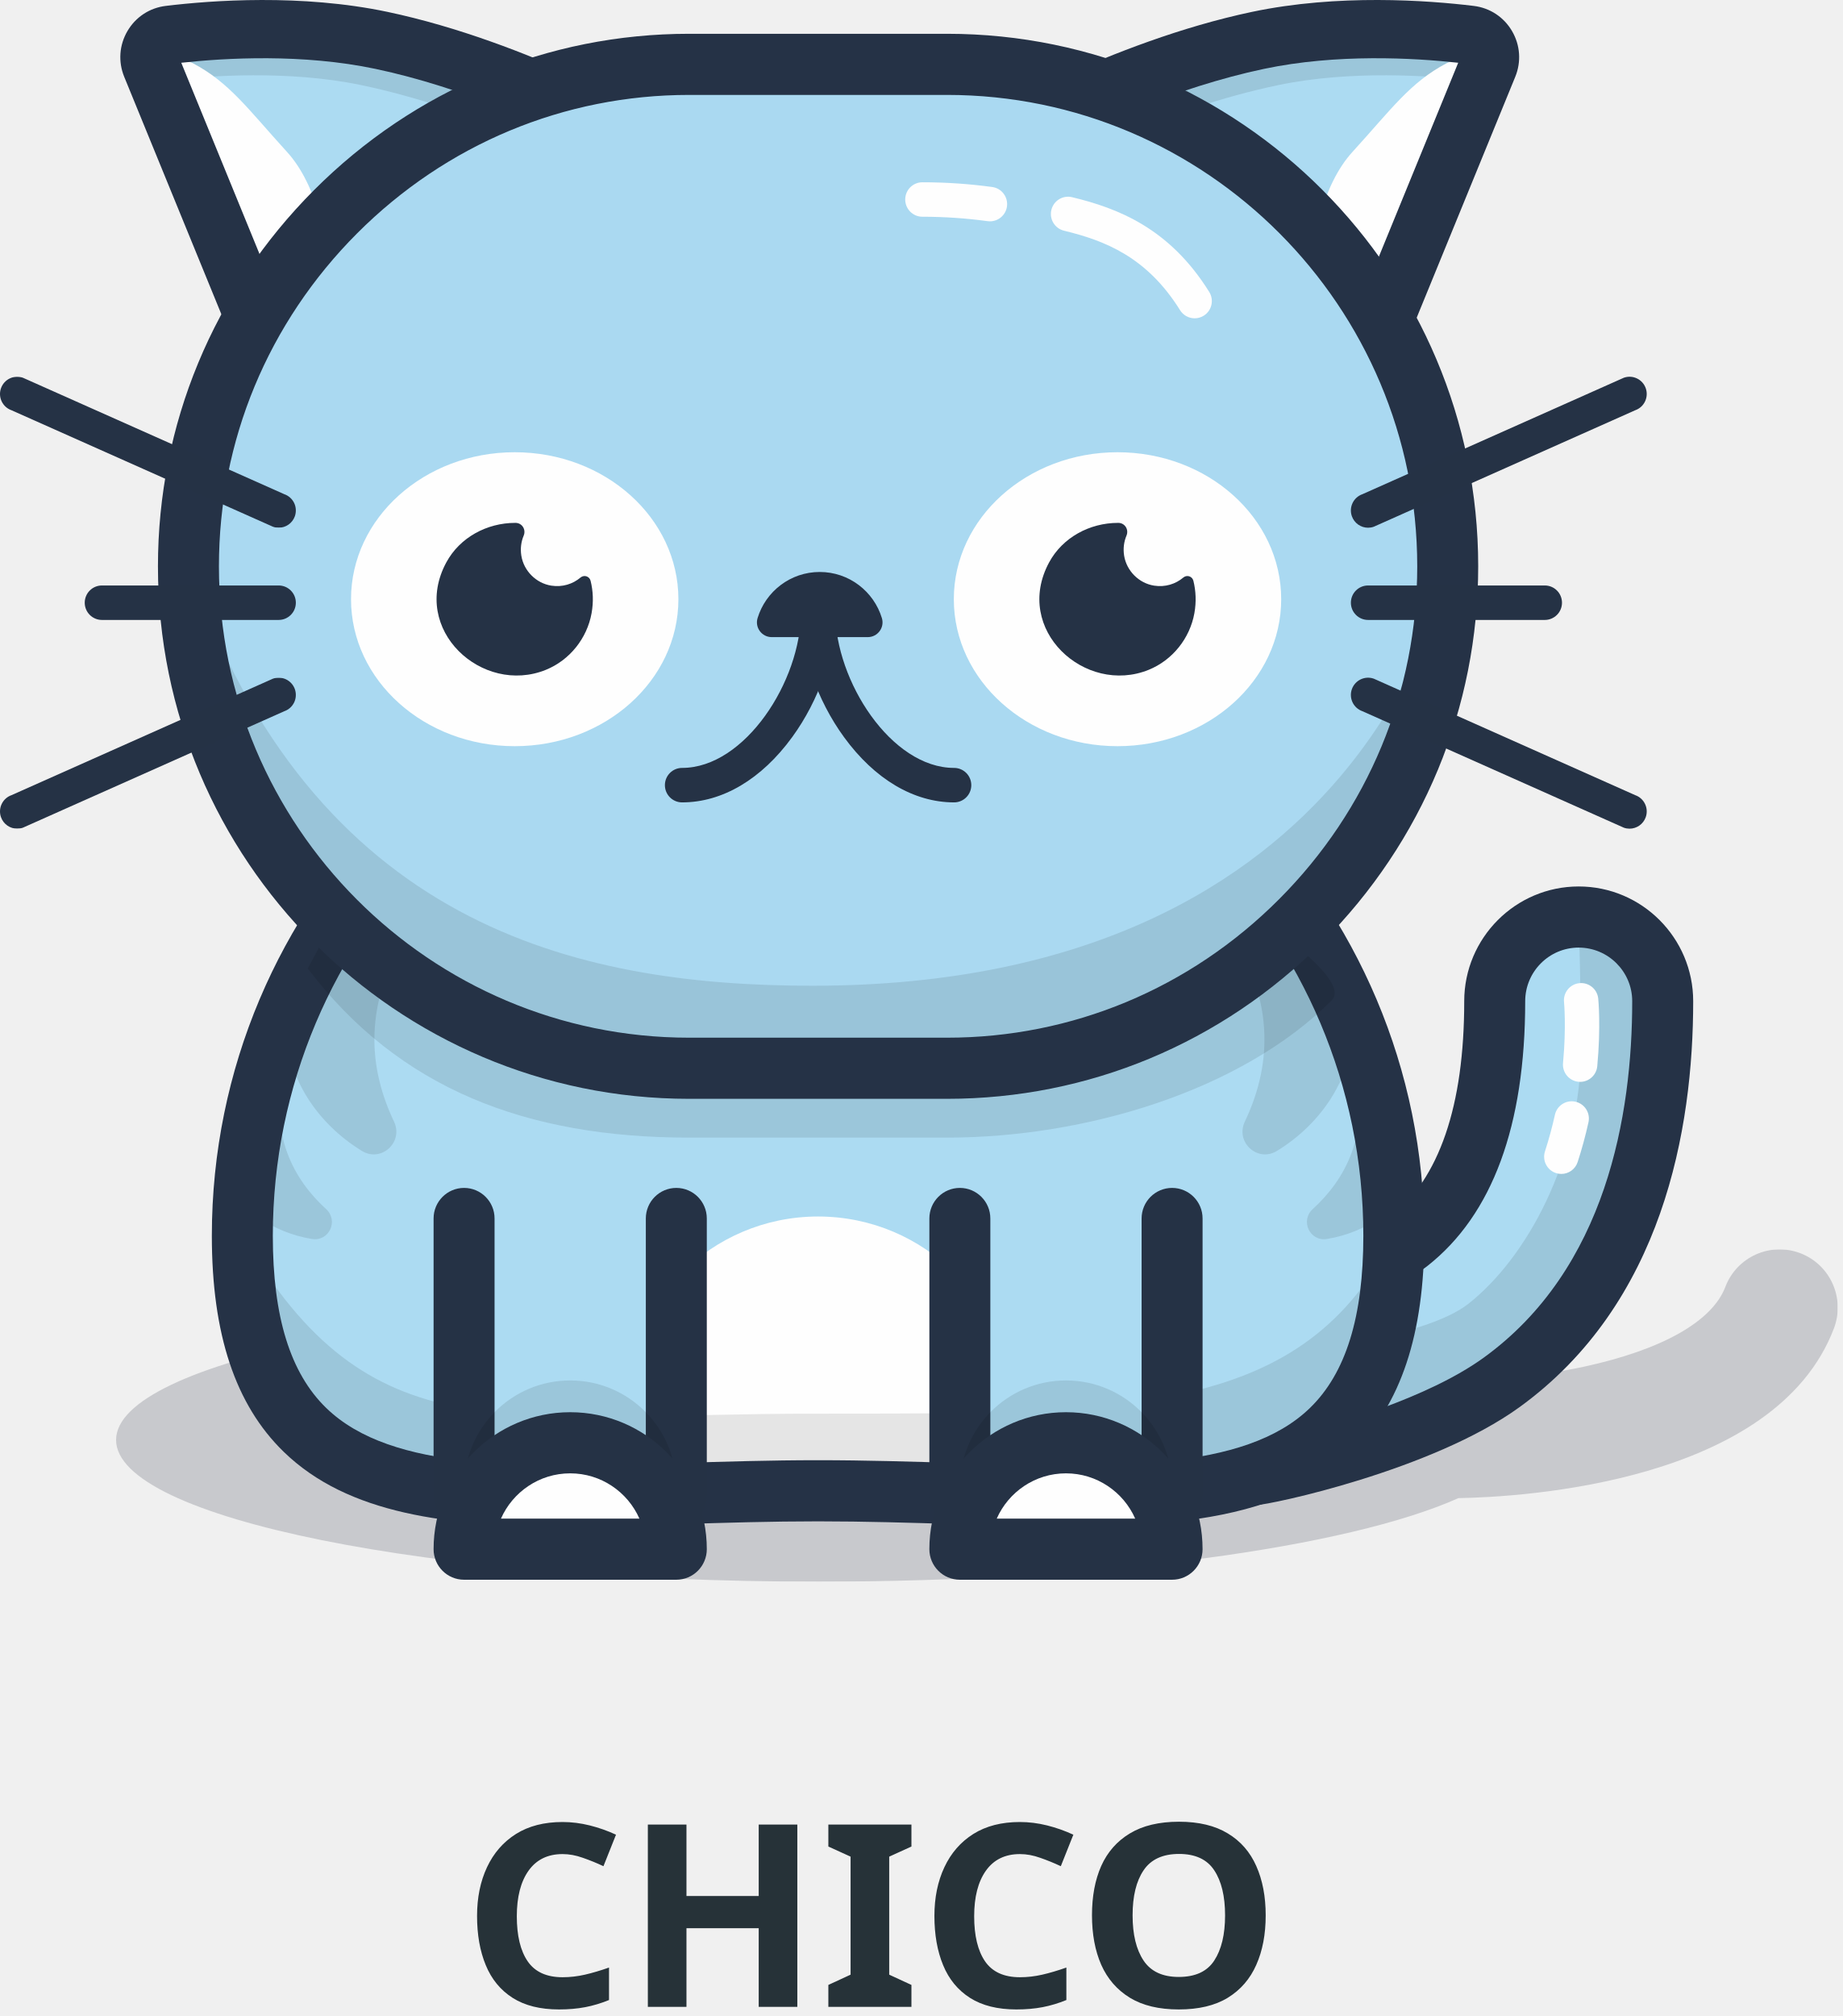
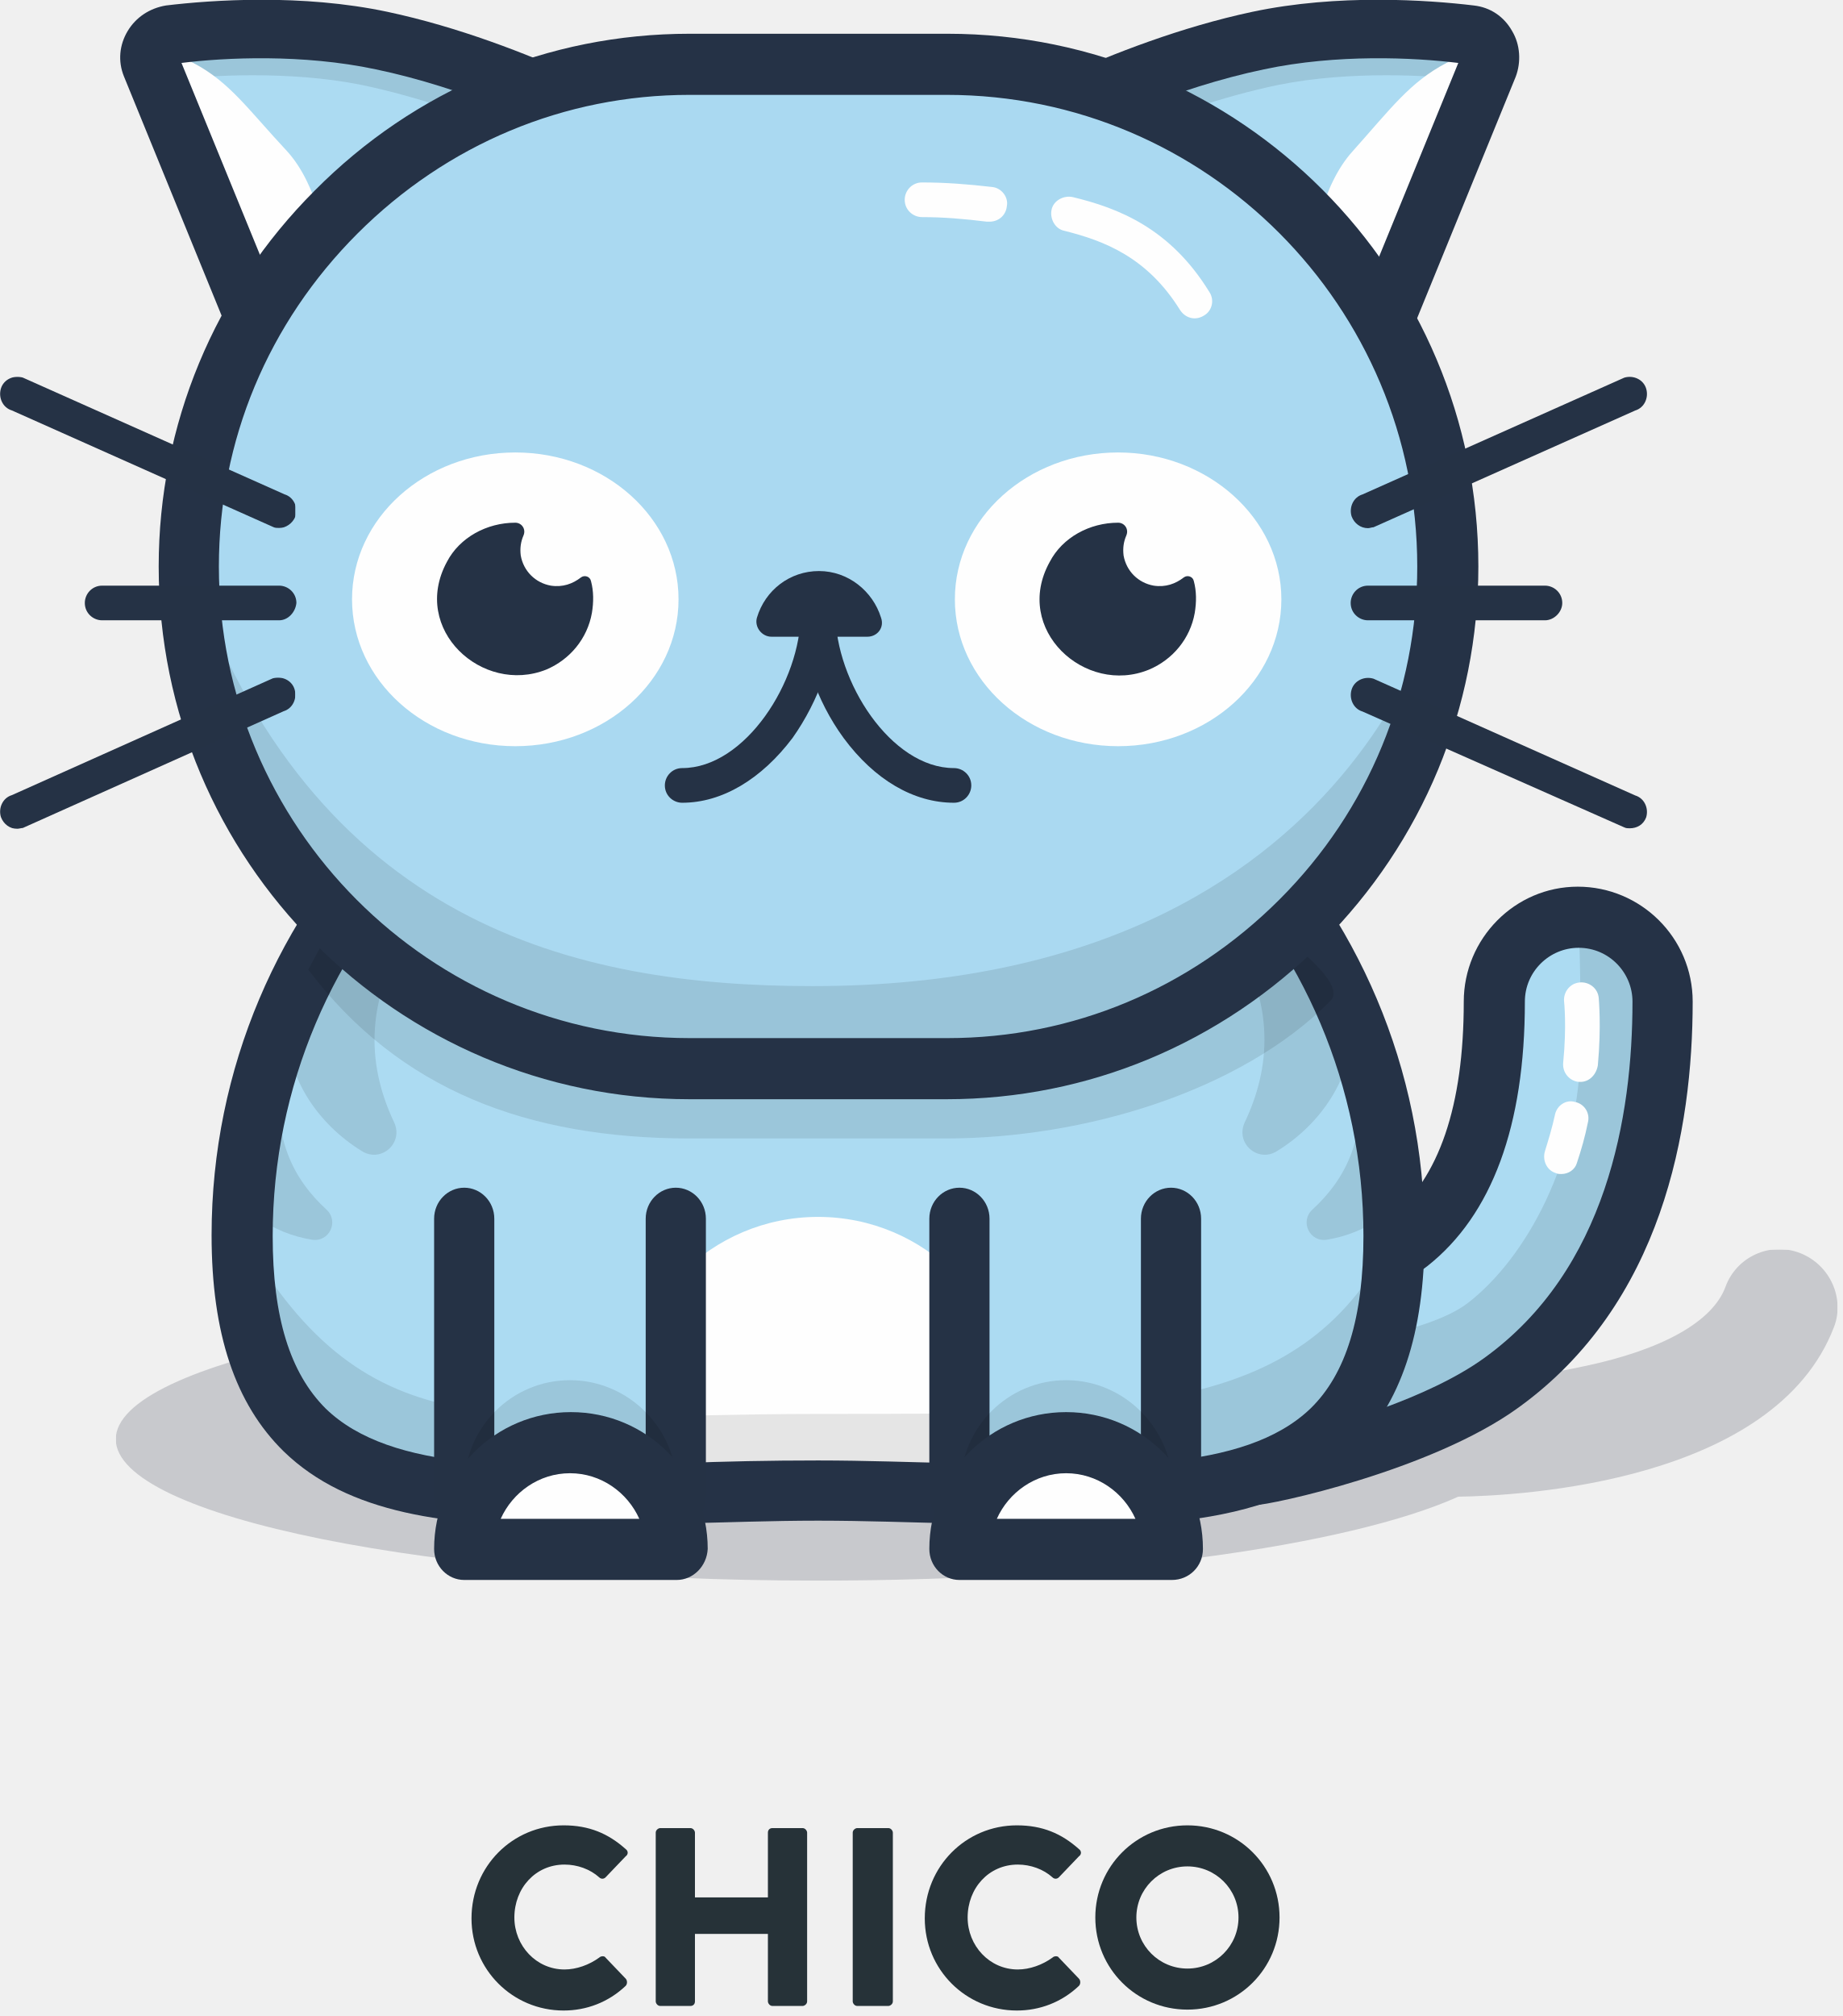
- <svg xmlns="http://www.w3.org/2000/svg" xmlns:xlink="http://www.w3.org/1999/xlink" width="202px" height="221px" viewBox="0 0 202 221" version="1.1">
-   <defs>
-     <polygon id="path-1" points="188.911 36.715 188.911 0.289 0.133 0.289 0.133 36.715 188.911 36.715" />
-     <polygon id="path-3" points="0 0.408 0 16.959 32.44 16.959 32.44 0.408 0 0.408" />
-     <polygon id="path-5" points="0 0.024 0 16.576 32.44 16.576 32.44 0.024 1.61888479e-20 0.024" />
-   </defs>
-   <g id="Page-1" stroke="none" stroke-width="1" fill="none" fill-rule="evenodd">
-     <g id="Desktop-HD" transform="translate(-620, -182)">
-       <g id="Chico" transform="translate(620, 182)">
-         <text id="CHICO" font-family="BrandonGrotesque-Black, Brandon Grotesque" font-size="28" font-weight="700" fill="#263238">
-           <tspan x="50.682" y="220">CHICO</tspan>
-         </text>
-         <g id="Page-1">
-           <g id="Group-3" transform="translate(12.59478, 136.6714)">
-             <mask id="mask-2" fill="white">
-               <use xlink:href="#path-1" />
-             </mask>
-             <g id="Clip-2" />
-             <path d="M184.807,0.709 C181.517,-0.547 177.838,1.108 176.586,4.403 C175.147,8.188 169.654,11.292 161.117,13.142 C155.197,14.426 149.546,14.711 147.255,14.775 C135.167,9.391 108.304,5.645 77.106,5.645 C34.595,5.645 0.133,12.599 0.133,21.18 C0.133,29.76 34.595,36.715 77.106,36.715 C108.358,36.715 135.259,32.957 147.317,27.557 C154.169,27.441 182.045,25.914 188.493,8.949 C189.745,5.653 188.095,1.964 184.807,0.709" id="Fill-1" fill="#292E41" opacity="0.2" mask="url(#mask-2)" />
-           </g>
-           <path d="M173.099,100.528 C178.188,100.528 182.313,104.654 182.313,109.755 C182.313,122.988 179.247,140.986 164.634,151.555 C155.643,158.06 138.625,161.627 137.622,161.651 L137.224,143.198 L137.08,143.206 C137.128,143.206 149.925,139.71 154.473,136.126 C160.724,131.193 163.893,122.326 163.893,109.755 C163.893,104.654 168.019,100.528 173.099,100.528" id="Fill-4" fill="#ACDBF2" />
-           <path d="M173.099,100.528 C178.188,100.528 182.313,104.654 182.313,109.755 C182.313,122.988 179.247,140.986 164.634,151.555 C155.643,158.06 138.625,161.627 137.622,161.651 L137.224,143.198 L144.032,147.815 C144.08,147.815 156.476,146.497 161.023,142.913 C167.276,137.98 173.367,127.282 173.367,114.711 C173.367,109.611 173.099,100.528 173.099,100.528" id="Fill-6" fill="#010201" opacity="0.1" />
-           <path d="M140.621,145.69 L140.877,157.566 C146.311,156.253 156.572,153.255 162.677,148.838 C176.144,139.099 178.97,122.209 178.97,109.755 C178.97,106.514 176.336,103.878 173.099,103.878 C169.867,103.878 167.236,106.514 167.236,109.755 C167.236,123.4 163.638,133.158 156.54,138.758 C153.047,141.512 145.247,144.318 140.621,145.69 M137.622,165.001 C136.762,165.001 135.935,164.67 135.312,164.074 C134.67,163.459 134.299,162.613 134.279,161.724 L133.903,144.247 C133.805,143.946 133.748,143.628 133.739,143.296 C133.695,141.68 134.803,140.293 136.324,139.941 C139.402,139.141 149.158,136.052 152.406,133.492 C157.81,129.228 160.55,121.241 160.55,109.755 C160.55,102.819 166.18,97.177 173.099,97.177 C180.023,97.177 185.656,102.819 185.656,109.755 C185.656,123.773 182.348,142.876 166.59,154.271 C157.034,161.186 139.321,164.962 137.701,165 C137.675,165.001 137.648,165.001 137.622,165.001" id="Fill-8" fill="#253246" />
-           <path d="M89.697,72.193 C124.569,72.193 152.832,100.519 152.832,135.471 C152.832,170.415 124.569,163.423 89.697,163.423 C54.833,163.423 26.57,170.415 26.57,135.471 C26.57,100.519 54.833,72.193 89.697,72.193" id="Fill-10" fill="#ACDBF2" />
-           <path d="M91.485,72.877 C140.737,93.527 141.821,111.756 136.495,122.953 C135.425,125.203 137.89,127.468 140.013,126.168 C144.954,123.146 148.229,118.073 148.225,112.99 C148.215,97.676 137.003,85.108 112.44,76.447 C105.883,74.134 98.83,72.877 91.485,72.877" id="Fill-12" fill="#010201" opacity="0.1" />
-           <path d="M126.598,84.395 C155.334,113.069 150.884,126.202 143.936,132.547 C142.539,133.823 143.626,136.123 145.491,135.82 C149.829,135.113 153.584,132.486 155.035,128.909 C150.384,116.707 152.023,109.219 137.223,96.07 C133.272,92.56 131.765,86.506 126.598,84.395" id="Fill-14" fill="#010201" opacity="0.1" />
-           <path d="M88.212,72.877 C38.96,93.527 37.876,111.756 43.202,122.953 C44.272,125.203 41.806,127.468 39.683,126.168 C34.743,123.146 31.467,118.073 31.471,112.99 C31.482,97.676 42.693,85.108 67.257,76.447 C73.814,74.134 80.867,72.877 88.212,72.877" id="Fill-16" fill="#010201" opacity="0.1" />
-           <path d="M53.098,84.395 C24.363,113.069 28.813,126.202 35.761,132.547 C37.157,133.823 36.071,136.123 34.206,135.82 C29.867,135.113 26.112,132.486 24.661,128.909 C29.313,116.707 27.673,109.219 42.473,96.07 C46.424,92.56 47.932,86.506 53.098,84.395" id="Fill-18" fill="#010201" opacity="0.1" />
-           <path d="M89.7,133.357 C101.42,133.357 110.918,142.878 110.918,154.624 C110.918,166.367 101.42,164.017 89.7,164.017 C77.983,164.017 68.485,166.367 68.485,154.624 C68.485,142.878 77.983,133.357 89.7,133.357" id="Fill-20" fill="#FEFEFE" />
-           <path d="M89.697,154.969 C124.569,154.969 142.973,155.019 152.832,135.471 C152.832,170.415 124.569,163.423 89.697,163.423 C54.833,163.423 26.57,170.415 26.57,135.471 C40.642,159.608 54.833,154.969 89.697,154.969" id="Fill-22" fill="#010201" opacity="0.1" />
-           <path d="M89.697,160.072 C94.948,160.072 100,160.228 104.885,160.379 C121.811,160.9 136.43,161.349 143.644,154.336 C147.577,150.513 149.489,144.342 149.489,135.471 C149.489,102.426 122.666,75.543 89.697,75.543 C56.733,75.543 29.914,102.426 29.914,135.471 C29.914,144.343 31.826,150.513 35.759,154.336 C42.973,161.349 57.589,160.899 74.513,160.379 C79.397,160.228 84.448,160.072 89.697,160.072 M62.055,167.34 C49.084,167.341 38.154,165.999 31.104,159.147 C25.805,153.995 23.228,146.251 23.228,135.471 C23.228,98.732 53.046,68.842 89.697,68.842 C126.353,68.842 156.175,98.732 156.175,135.471 C156.175,146.251 153.598,153.995 148.299,159.146 C139.053,168.133 123.123,167.642 104.68,167.075 C99.845,166.927 94.845,166.774 89.697,166.774 C84.551,166.774 79.552,166.927 74.718,167.075 C70.337,167.21 66.096,167.34 62.055,167.34" id="Fill-24" fill="#253246" />
-           <path d="M103.84,117.105 C118.939,117.105 133.218,109.656 140.79,102.69 C140.79,102.69 147.923,107.754 146.026,109.656 C136.079,119.625 118.939,124.708 103.84,124.708 L75.562,124.708 C57.783,124.708 43.79,119.405 33.739,106.162 L36.788,100.527 C45.619,109.656 60.471,117.105 75.562,117.105 L103.84,117.105 Z" id="Fill-26" fill="#010201" opacity="0.1" />
-           <path d="M32.185,45.368 L71.556,16.148 C71.556,16.148 57.064,7.666 41.962,4.476 C32.919,2.566 23.383,3.257 18.562,3.827 C16.939,4.019 15.953,5.707 16.572,7.222 L32.185,45.368 Z" id="Fill-28" fill="#ACDBF2" />
-           <path d="M39.563,9.32 C52.074,11.918 64.188,18.13 64.188,18.13 L71.556,16.148 C71.556,16.148 57.064,7.666 41.962,4.476 C32.919,2.566 23.383,3.257 18.562,3.827 C16.94,4.019 15.953,5.707 16.573,7.222 C16.991,8.244 18.028,8.863 19.123,8.742 C22.837,8.328 31.575,7.66 39.563,9.32" id="Fill-30" fill="#010201" opacity="0.1" />
-           <path d="M32.185,45.368 L36.576,42.11 C36.576,42.11 38.096,23.918 31.471,16.655 C27.221,11.996 25.156,9.043 21.163,6.939 C19.125,5.864 16.865,7.936 17.738,10.071 L32.185,45.368 Z" id="Fill-32" fill="#FEFEFE" />
-           <path d="M19.876,6.88 L33.578,40.36 L65.609,16.59 C60.287,13.901 50.789,9.582 41.186,7.554 C33.193,5.865 24.735,6.349 19.876,6.88 M32.185,48.561 C31.898,48.561 31.611,48.523 31.329,48.444 C30.382,48.179 29.611,47.491 29.238,46.58 L13.622,8.424 C12.946,6.772 13.074,4.943 13.975,3.404 C14.875,1.867 16.403,0.863 18.168,0.649 C23.204,0.038 33.062,-0.688 42.5,1.305 C57.961,4.571 72.548,13.032 73.161,13.39 C74.086,13.932 74.678,14.902 74.737,15.974 C74.795,17.046 74.313,18.075 73.452,18.714 L34.08,47.934 C33.526,48.345 32.86,48.561 32.185,48.561" id="Fill-34" fill="#253246" />
-           <path d="M147.581,45.368 L108.21,16.148 C108.21,16.148 122.702,7.666 137.804,4.476 C146.846,2.566 156.383,3.257 161.204,3.827 C162.826,4.019 163.813,5.707 163.193,7.222 L147.581,45.368 Z" id="Fill-36" fill="#ACDBF2" />
-           <path d="M140.202,9.32 C127.692,11.918 115.578,18.13 115.578,18.13 L108.21,16.148 C108.21,16.148 122.702,7.666 137.804,4.476 C146.846,2.566 156.383,3.257 161.204,3.827 C162.826,4.019 163.813,5.707 163.193,7.222 C162.775,8.244 161.737,8.863 160.642,8.742 C156.928,8.328 148.191,7.66 140.202,9.32" id="Fill-38" fill="#010201" opacity="0.1" />
-           <path d="M147.581,45.368 L143.19,42.11 C143.19,42.11 141.669,23.918 148.295,16.655 C152.544,11.996 154.609,9.043 158.603,6.939 C160.641,5.864 162.901,7.936 162.027,10.071 L147.581,45.368 Z" id="Fill-40" fill="#FEFEFE" />
-           <path d="M138.58,7.553 C128.976,9.582 119.478,13.902 114.156,16.589 L146.187,40.361 L159.89,6.88 C155.031,6.349 146.573,5.865 138.58,7.553 M145.685,47.934 L106.314,18.714 C105.453,18.075 104.97,17.046 105.029,15.974 C105.088,14.902 105.679,13.931 106.605,13.39 C107.218,13.032 121.805,4.571 137.266,1.305 C146.703,-0.689 156.561,0.038 161.597,0.649 C163.363,0.863 164.891,1.867 165.79,3.404 C166.691,4.942 166.82,6.772 166.144,8.424 L150.527,46.58 C150.155,47.491 149.383,48.178 148.436,48.443 C148.155,48.522 147.868,48.561 147.581,48.561 C146.906,48.561 146.24,48.345 145.685,47.934" id="Fill-42" fill="#253246" />
-           <path d="M103.84,7.054 C134.038,7.054 158.741,31.814 158.741,62.08 C158.741,77.213 152.561,90.974 142.615,100.943 C132.668,110.912 118.939,117.105 103.84,117.105 L75.562,117.105 C45.372,117.105 20.662,92.346 20.662,62.08 C20.662,46.947 26.841,33.186 36.788,23.217 C46.742,13.248 60.471,7.054 75.562,7.054 L103.84,7.054 Z" id="Fill-44" fill="#AAD9F1" />
-           <path d="M89.087,108.06 C150.671,108.06 158.741,62.081 158.741,62.081 C158.741,77.214 152.561,90.973 142.615,100.943 C132.668,110.912 118.939,117.105 103.841,117.105 L75.562,117.105 C45.372,117.105 21.132,92.318 20.662,62.081 C34.404,101.408 63.072,108.06 89.087,108.06" id="Fill-46" fill="#010201" opacity="0.1" />
-           <path d="M75.562,10.405 C61.859,10.405 48.927,15.797 39.151,25.587 C29.384,35.376 24.005,48.337 24.005,62.081 C24.005,90.574 47.133,113.755 75.562,113.755 L103.841,113.755 C117.553,113.755 130.483,108.364 140.251,98.573 C150.019,88.784 155.398,75.823 155.398,62.081 C155.398,33.586 132.27,10.405 103.841,10.405 L75.562,10.405 Z M103.841,120.456 L75.562,120.456 C43.447,120.456 17.319,94.269 17.319,62.081 C17.319,46.547 23.394,31.904 34.424,20.848 C45.464,9.792 60.073,3.704 75.562,3.704 L103.841,3.704 C135.956,3.704 162.083,29.891 162.083,62.081 C162.083,77.614 156.009,92.256 144.979,103.312 C133.947,114.367 119.338,120.456 103.841,120.456 L103.841,120.456 Z" id="Fill-48" fill="#253246" />
-           <path d="M130.993,34.894 C130.364,34.894 129.75,34.578 129.392,34.004 C125.758,28.165 121.131,26.366 116.672,25.292 C115.66,25.047 115.036,24.027 115.28,23.013 C115.523,21.998 116.54,21.373 117.553,21.617 C122.541,22.819 128.228,24.993 132.591,32.004 C133.142,32.889 132.873,34.055 131.989,34.608 C131.679,34.801 131.334,34.894 130.993,34.894" id="Fill-50" fill="#FEFEFE" />
-           <path d="M108.547,24.262 C108.462,24.262 108.376,24.257 108.289,24.245 C105.935,23.923 103.53,23.76 101.141,23.76 C100.1,23.76 99.256,22.914 99.256,21.87 C99.256,20.827 100.1,19.981 101.141,19.981 C103.7,19.981 106.276,20.156 108.799,20.5 C109.83,20.641 110.553,21.594 110.413,22.628 C110.284,23.575 109.475,24.262 108.547,24.262" id="Fill-52" fill="#FEFEFE" />
-           <path d="M140.481,65.687 C140.481,74.585 132.445,81.799 122.533,81.799 C112.62,81.799 104.585,74.585 104.585,65.687 C104.585,56.789 112.62,49.575 122.533,49.575 C132.445,49.575 140.481,56.789 140.481,65.687" id="Fill-54" fill="#FEFEFE" />
-           <path d="M74.385,65.687 C74.385,74.585 66.349,81.799 56.437,81.799 C46.524,81.799 38.489,74.585 38.489,65.687 C38.489,56.789 46.524,49.575 56.437,49.575 C66.349,49.575 74.385,56.789 74.385,65.687" id="Fill-56" fill="#FEFEFE" />
-           <path d="M95.148,69.843 C96.231,69.843 97.014,68.796 96.698,67.758 C95.808,64.832 93.094,62.702 89.883,62.702 C86.672,62.702 83.957,64.832 83.067,67.758 C82.752,68.796 83.535,69.843 84.617,69.843 L95.148,69.843 Z" id="Fill-58" fill="#253245" />
-           <path d="M60.447,64.199 C58.785,63.938 57.428,62.579 57.163,60.914 C57.038,60.127 57.144,59.377 57.421,58.718 C57.702,58.054 57.244,57.319 56.524,57.319 L56.487,57.319 C53.388,57.323 50.422,58.913 48.943,61.643 C44.945,69.028 52.889,76.257 59.86,73.426 C62.461,72.368 64.37,69.985 64.867,67.217 C65.089,65.978 65.035,64.781 64.758,63.671 C64.634,63.17 64.045,62.98 63.65,63.313 C62.809,64.023 61.67,64.391 60.447,64.199" id="Fill-60" fill="#253245" />
-           <path d="M126.543,64.199 C124.881,63.938 123.524,62.579 123.259,60.914 C123.134,60.127 123.239,59.377 123.517,58.718 C123.798,58.054 123.34,57.319 122.62,57.319 L122.583,57.319 C119.484,57.323 116.517,58.913 115.039,61.643 C111.041,69.028 118.985,76.257 125.956,73.426 C128.556,72.368 130.466,69.985 130.963,67.217 C131.185,65.978 131.13,64.781 130.854,63.671 C130.73,63.17 130.141,62.98 129.746,63.313 C128.905,64.023 127.766,64.391 126.543,64.199" id="Fill-62" fill="#253245" />
-           <path d="M104.616,87.96 C100.194,87.96 95.909,85.421 92.549,80.812 C89.586,76.747 87.818,71.634 87.818,67.133 C87.818,66.089 88.662,65.243 89.703,65.243 C90.744,65.243 91.588,66.089 91.588,67.133 C91.588,74.647 97.722,84.181 104.616,84.181 C105.657,84.181 106.501,85.027 106.501,86.071 C106.501,87.114 105.657,87.96 104.616,87.96" id="Fill-64" fill="#253245" />
-           <path d="M74.79,87.96 C73.748,87.96 72.905,87.114 72.905,86.071 C72.905,85.027 73.748,84.181 74.79,84.181 C81.684,84.181 87.818,74.647 87.818,67.133 C87.818,66.089 88.661,65.243 89.703,65.243 C90.744,65.243 91.588,66.089 91.588,67.133 C91.588,71.634 89.82,76.747 86.857,80.812 C83.498,85.421 79.212,87.96 74.79,87.96" id="Fill-66" fill="#253245" />
-           <path d="M150.008,57.851 C149.227,57.851 148.498,57.362 148.227,56.581 C147.885,55.596 148.405,54.519 149.388,54.176 L178.057,41.406 C179.041,41.062 180.115,41.584 180.457,42.569 C180.799,43.555 180.279,44.632 179.296,44.974 L150.627,57.745 C150.423,57.817 150.213,57.851 150.008,57.851" id="Fill-68" fill="#253245" />
-           <path d="M178.676,90.841 C178.471,90.841 178.262,90.808 178.057,90.736 L149.388,77.965 C148.405,77.622 147.885,76.546 148.227,75.56 C148.57,74.575 149.643,74.054 150.627,74.396 L179.296,87.167 C180.279,87.509 180.799,88.587 180.457,89.572 C180.186,90.352 179.456,90.841 178.676,90.841" id="Fill-70" fill="#253245" />
-           <path d="M169.385,67.96 L150.008,67.96 C148.966,67.96 148.123,67.114 148.123,66.071 C148.123,65.027 148.966,64.182 150.008,64.182 L169.385,64.182 C170.427,64.182 171.27,65.027 171.27,66.071 C171.27,67.114 170.427,67.96 169.385,67.96" id="Fill-72" fill="#253245" />
-           <g id="Group-76" transform="translate(0, 40.8916)">
-             <mask id="mask-4" fill="white">
-               <use xlink:href="#path-3" />
-             </mask>
-             <g id="Clip-75" />
-             <path d="M30.554,16.959 C30.349,16.959 30.14,16.925 29.935,16.853 L1.266,4.083 C0.283,3.74 -0.237,2.663 0.105,1.678 C0.448,0.693 1.52,0.17 2.505,0.514 L31.174,13.285 C32.158,13.627 32.678,14.705 32.335,15.689 C32.064,16.47 31.334,16.959 30.554,16.959" id="Fill-74" fill="#253245" mask="url(#mask-4)" />
-           </g>
-           <g id="Group-79" transform="translate(0, 74.26562)">
-             <mask id="mask-6" fill="white">
-               <use xlink:href="#path-5" />
-             </mask>
-             <g id="Clip-78" />
-             <path d="M1.886,16.576 C1.105,16.576 0.376,16.087 0.105,15.307 C-0.237,14.321 0.283,13.244 1.266,12.901 L29.935,0.13 C30.919,-0.214 31.993,0.309 32.335,1.294 C32.678,2.28 32.158,3.357 31.174,3.7 L2.505,16.471 C2.301,16.542 2.091,16.576 1.886,16.576" id="Fill-77" fill="#253245" mask="url(#mask-6)" />
-           </g>
-           <path d="M30.554,67.96 L11.177,67.96 C10.135,67.96 9.291,67.114 9.291,66.071 C9.291,65.027 10.135,64.182 11.177,64.182 L30.554,64.182 C31.596,64.182 32.439,65.027 32.439,66.071 C32.439,67.114 31.596,67.96 30.554,67.96" id="Fill-80" fill="#253245" />
-           <polyline id="Fill-82" fill="#ACDBF2" points="74.157 133.574 74.157 163.993 50.885 163.993 50.885 133.574" />
-           <path d="M74.157,167.343 L50.885,167.343 C49.038,167.343 47.542,165.843 47.542,163.993 L47.542,133.573 C47.542,131.723 49.038,130.223 50.885,130.223 C52.731,130.223 54.228,131.723 54.228,133.573 L54.228,160.642 L70.814,160.642 L70.814,133.573 C70.814,131.723 72.311,130.223 74.157,130.223 C76.003,130.223 77.5,131.723 77.5,133.573 L77.5,163.993 C77.5,165.843 76.003,167.343 74.157,167.343" id="Fill-84" fill="#253245" />
-           <path d="M62.521,151.329 C56.094,151.329 50.885,156.551 50.885,162.991 L74.156,162.991 C74.156,156.551 68.947,151.329 62.521,151.329" id="Fill-86" fill="#010201" opacity="0.1" />
-           <path d="M62.521,158.162 C56.094,158.162 50.885,163.383 50.885,169.824 L74.156,169.824 C74.156,163.383 68.947,158.162 62.521,158.162" id="Fill-88" fill="#FEFEFE" />
-           <path d="M54.931,166.473 L70.11,166.473 C68.822,163.554 65.905,161.512 62.521,161.512 C59.137,161.512 56.219,163.554 54.931,166.473 M74.157,173.175 L50.885,173.175 C49.039,173.175 47.542,171.675 47.542,169.824 C47.542,161.546 54.261,154.811 62.521,154.811 C70.78,154.811 77.5,161.546 77.5,169.824 C77.5,171.675 76.002,173.175 74.157,173.175" id="Fill-90" fill="#253245" />
-           <polyline id="Fill-92" fill="#ACDBF2" points="128.518 133.574 128.518 163.993 105.246 163.993 105.246 133.574" />
-           <path d="M128.518,167.343 L105.246,167.343 C103.4,167.343 101.904,165.843 101.904,163.993 L101.904,133.573 C101.904,131.723 103.4,130.223 105.246,130.223 C107.093,130.223 108.589,131.723 108.589,133.573 L108.589,160.642 L125.175,160.642 L125.175,133.573 C125.175,131.723 126.672,130.223 128.518,130.223 C130.364,130.223 131.861,131.723 131.861,133.573 L131.861,163.993 C131.861,165.843 130.364,167.343 128.518,167.343" id="Fill-94" fill="#253245" />
-           <path d="M116.882,151.329 C110.455,151.329 105.246,156.551 105.246,162.991 L128.517,162.991 C128.517,156.551 123.308,151.329 116.882,151.329" id="Fill-96" fill="#010201" opacity="0.1" />
-           <path d="M116.882,158.162 C110.455,158.162 105.246,163.383 105.246,169.824 L128.517,169.824 C128.517,163.383 123.308,158.162 116.882,158.162" id="Fill-98" fill="#FEFEFE" />
-           <path d="M109.292,166.473 L124.472,166.473 C123.183,163.554 120.266,161.512 116.882,161.512 C113.498,161.512 110.581,163.554 109.292,166.473 M128.518,173.175 L105.246,173.175 C103.4,173.175 101.903,171.675 101.903,169.824 C101.903,161.546 108.623,154.811 116.882,154.811 C125.141,154.811 131.86,161.546 131.86,169.824 C131.86,171.675 130.364,173.175 128.518,173.175" id="Fill-100" fill="#253245" />
-           <path d="M171.197,128.69 C171.003,128.69 170.806,128.66 170.612,128.596 C169.622,128.273 169.081,127.207 169.404,126.214 C169.825,124.917 170.193,123.57 170.494,122.207 C170.72,121.188 171.726,120.544 172.742,120.772 C173.759,120.998 174.4,122.007 174.175,123.025 C173.847,124.507 173.448,125.974 172.988,127.385 C172.729,128.183 171.991,128.69 171.197,128.69" id="Fill-102" fill="#FEFEFE" />
-           <path d="M173.262,118.597 C173.202,118.597 173.144,118.594 173.083,118.588 C172.046,118.49 171.286,117.569 171.383,116.53 C171.755,112.568 171.494,109.873 171.492,109.847 C171.388,108.809 172.142,107.883 173.177,107.777 C174.21,107.673 175.136,108.425 175.243,109.463 C175.255,109.585 175.547,112.524 175.137,116.884 C175.044,117.863 174.223,118.597 173.262,118.597" id="Fill-104" fill="#FEFEFE" />
+ <svg xmlns="http://www.w3.org/2000/svg" version="1.1" id="Layer_1" x="0px" y="0px" viewBox="0 0 202 221" style="enable-background:new 0 0 202 221;" xml:space="preserve">
+   <style type="text/css">
+ 	.st0{enable-background:new    ;}
+ 	.st1{fill:#263238;}
+ 	.st2{filter:url(#Adobe_OpacityMaskFilter);}
+ 	.st3{fill:#FFFFFF;}
+ 	.st4{opacity:0.2;mask:url(#mask-2);fill:#292E41;enable-background:new    ;}
+ 	.st5{fill:#ACDBF2;}
+ 	.st6{opacity:0.1;fill:#010201;enable-background:new    ;}
+ 	.st7{fill:#253246;}
+ 	.st8{fill:#FEFEFE;}
+ 	.st9{fill:#AAD9F1;}
+ 	.st10{fill:#253245;}
+ 	.st11{filter:url(#Adobe_OpacityMaskFilter_1_);}
+ 	.st12{mask:url(#mask-4);fill:#253245;}
+ 	.st13{filter:url(#Adobe_OpacityMaskFilter_2_);}
+ 	.st14{mask:url(#mask-6);fill:#253245;}
+ </style>
+   <g class="st0">
+     <path class="st1" d="M61.8,200.1c2.8,0,4.9,0.9,6.8,2.6c0.3,0.2,0.3,0.6,0,0.8l-2.2,2.3c-0.2,0.2-0.5,0.2-0.7,0   c-1-0.9-2.4-1.4-3.8-1.4c-3.2,0-5.5,2.6-5.5,5.8c0,3.1,2.4,5.7,5.5,5.7c1.3,0,2.7-0.5,3.8-1.3c0.2-0.2,0.6-0.2,0.7,0l2.2,2.3   c0.2,0.2,0.2,0.6,0,0.8c-1.9,1.8-4.3,2.7-6.8,2.7c-5.6,0-10.1-4.5-10.1-10.1C51.7,204.6,56.2,200.1,61.8,200.1z" />
+     <path class="st1" d="M71.9,200.9c0-0.3,0.3-0.5,0.5-0.5h3.3c0.3,0,0.5,0.3,0.5,0.5v7.1h8v-7.1c0-0.3,0.2-0.5,0.5-0.5h3.3   c0.3,0,0.5,0.3,0.5,0.5v18.5c0,0.3-0.3,0.5-0.5,0.5h-3.3c-0.3,0-0.5-0.3-0.5-0.5v-7.4h-8v7.4c0,0.3-0.2,0.5-0.5,0.5h-3.3   c-0.3,0-0.5-0.3-0.5-0.5V200.9z" />
+     <path class="st1" d="M93.5,200.9c0-0.3,0.3-0.5,0.5-0.5h3.4c0.3,0,0.5,0.3,0.5,0.5v18.5c0,0.3-0.3,0.5-0.5,0.5h-3.4   c-0.3,0-0.5-0.3-0.5-0.5V200.9z" />
+     <path class="st1" d="M111.5,200.1c2.8,0,4.9,0.9,6.8,2.6c0.3,0.2,0.3,0.6,0,0.8l-2.2,2.3c-0.2,0.2-0.5,0.2-0.7,0   c-1-0.9-2.4-1.4-3.8-1.4c-3.2,0-5.5,2.6-5.5,5.8c0,3.1,2.4,5.7,5.5,5.7c1.3,0,2.7-0.5,3.8-1.3c0.2-0.2,0.6-0.2,0.7,0l2.2,2.3   c0.2,0.2,0.2,0.6,0,0.8c-1.9,1.8-4.3,2.7-6.8,2.7c-5.6,0-10.1-4.5-10.1-10.1C101.4,204.6,105.9,200.1,111.5,200.1z" />
+     <path class="st1" d="M130.2,200.1c5.6,0,10.1,4.5,10.1,10.1c0,5.6-4.5,10.1-10.1,10.1s-10.1-4.5-10.1-10.1   C120.1,204.6,124.6,200.1,130.2,200.1z M130.2,215.8c3.1,0,5.6-2.5,5.6-5.6c0-3.1-2.5-5.6-5.6-5.6c-3.1,0-5.6,2.5-5.6,5.6   C124.6,213.3,127.1,215.8,130.2,215.8z" />
+   </g>
+   <g id="Page-1">
+     <g id="Group-3" transform="translate(12.59478, 136.6714)">
+       <g id="Clip-2">
+ 		</g>
+       <defs>
+         <filter id="Adobe_OpacityMaskFilter" filterUnits="userSpaceOnUse" x="0.1" y="0.3" width="188.8" height="36.4">
+           <feColorMatrix type="matrix" values="1 0 0 0 0  0 1 0 0 0  0 0 1 0 0  0 0 0 1 0" />
+         </filter>
+       </defs>
+       <mask maskUnits="userSpaceOnUse" x="0.1" y="0.3" width="188.8" height="36.4" id="mask-2">
+         <g class="st2">
+           <polygon id="path-1" class="st3" points="188.9,36.7 188.9,0.3 0.1,0.3 0.1,36.7     " />
        </g>
-       </g>
+       </mask>
+       <path id="Fill-1" class="st4" d="M184.8,0.7c-3.3-1.3-7,0.4-8.2,3.7c-1.4,3.8-6.9,6.9-15.5,8.7c-5.9,1.3-11.6,1.6-13.9,1.6    c-12.1-5.4-39-9.1-70.1-9.1c-42.5,0-77,7-77,15.5s34.5,15.5,77,15.5c31.3,0,58.2-3.8,70.2-9.2c6.9-0.1,34.7-1.6,41.2-18.6    C189.7,5.7,188.1,2,184.8,0.7" />
    </g>
+     <path id="Fill-4" class="st5" d="M173.1,100.5c5.1,0,9.2,4.1,9.2,9.2c0,13.2-3.1,31.2-17.7,41.8c-9,6.5-26,10.1-27,10.1l-0.4-18.5   l-0.1,0c0,0,12.8-3.5,17.4-7.1c6.3-4.9,9.4-13.8,9.4-26.4C163.9,104.7,168,100.5,173.1,100.5" />
+     <path id="Fill-6" class="st6" d="M173.1,100.5c5.1,0,9.2,4.1,9.2,9.2c0,13.2-3.1,31.2-17.7,41.8c-9,6.5-26,10.1-27,10.1l-0.4-18.5   l6.8,4.6c0,0,12.4-1.3,17-4.9c6.3-4.9,12.3-15.6,12.3-28.2C173.4,109.6,173.1,100.5,173.1,100.5" />
+     <path id="Fill-8" class="st7" d="M140.6,145.7l0.3,11.9c5.4-1.3,15.7-4.3,21.8-8.7c13.5-9.7,16.3-26.6,16.3-39.1   c0-3.2-2.6-5.9-5.9-5.9c-3.2,0-5.9,2.6-5.9,5.9c0,13.6-3.6,23.4-10.7,29C153,141.5,145.2,144.3,140.6,145.7 M137.6,165   c-0.9,0-1.7-0.3-2.3-0.9c-0.6-0.6-1-1.5-1-2.3l-0.4-17.5c-0.1-0.3-0.2-0.6-0.2-1c0-1.6,1.1-3,2.6-3.4c3.1-0.8,12.8-3.9,16.1-6.4   c5.4-4.3,8.1-12.3,8.1-23.7c0-6.9,5.6-12.6,12.5-12.6c6.9,0,12.6,5.6,12.6,12.6c0,14-3.3,33.1-19.1,44.5   C157,161.2,139.3,165,137.6,165C137.7,165,137.6,165,137.6,165" />
+     <path id="Fill-10" class="st5" d="M89.7,72.2c34.9,0,63.1,28.3,63.1,63.3c0,34.9-28.3,28-63.1,28c-34.9,0-63.1,7-63.1-28   C26.6,100.5,54.8,72.2,89.7,72.2" />
+     <path id="Fill-12" class="st6" d="M91.5,72.9c49.3,20.6,50.3,38.9,45,50.1c-1.1,2.3,1.4,4.5,3.5,3.2c4.9-3,8.2-8.1,8.2-13.2   c0-15.3-11.2-27.9-35.8-36.5C105.9,74.1,98.8,72.9,91.5,72.9" />
+     <path id="Fill-14" class="st6" d="M126.6,84.4c28.7,28.7,24.3,41.8,17.3,48.2c-1.4,1.3-0.3,3.6,1.6,3.3c4.3-0.7,8.1-3.3,9.5-6.9   c-4.7-12.2-3-19.7-17.8-32.8C133.3,92.6,131.8,86.5,126.6,84.4" />
+     <path id="Fill-16" class="st6" d="M88.2,72.9C39,93.5,37.9,111.8,43.2,123c1.1,2.3-1.4,4.5-3.5,3.2c-4.9-3-8.2-8.1-8.2-13.2   c0-15.3,11.2-27.9,35.8-36.5C73.8,74.1,80.9,72.9,88.2,72.9" />
+     <path id="Fill-18" class="st6" d="M53.1,84.4c-28.7,28.7-24.3,41.8-17.3,48.2c1.4,1.3,0.3,3.6-1.6,3.3c-4.3-0.7-8.1-3.3-9.5-6.9   c4.7-12.2,3-19.7,17.8-32.8C46.4,92.6,47.9,86.5,53.1,84.4" />
+     <path id="Fill-20" class="st8" d="M89.7,133.4c11.7,0,21.2,9.5,21.2,21.3c0,11.7-9.5,9.4-21.2,9.4c-11.7,0-21.2,2.3-21.2-9.4   C68.5,142.9,78,133.4,89.7,133.4" />
+     <path id="Fill-22" class="st6" d="M89.7,155c34.9,0,53.3,0,63.1-19.5c0,34.9-28.3,28-63.1,28c-34.9,0-63.1,7-63.1-28   C40.6,159.6,54.8,155,89.7,155" />
+     <path id="Fill-24" class="st7" d="M89.7,160.1c5.3,0,10.3,0.2,15.2,0.3c16.9,0.5,31.5,1,38.8-6c3.9-3.8,5.8-10,5.8-18.9   c0-33-26.8-59.9-59.8-59.9c-33,0-59.8,26.9-59.8,59.9c0,8.9,1.9,15,5.8,18.9c7.2,7,21.8,6.6,38.8,6   C79.4,160.2,84.4,160.1,89.7,160.1 M62.1,167.3c-13,0-23.9-1.3-31-8.2c-5.3-5.2-7.9-12.9-7.9-23.7c0-36.7,29.8-66.6,66.5-66.6   c36.7,0,66.5,29.9,66.5,66.6c0,10.8-2.6,18.5-7.9,23.7c-9.2,9-25.2,8.5-43.6,7.9c-4.8-0.1-9.8-0.3-15-0.3c-5.1,0-10.1,0.2-15,0.3   C70.3,167.2,66.1,167.3,62.1,167.3" />
+     <path id="Fill-26" class="st6" d="M103.8,117.1c15.1,0,29.4-7.4,36.9-14.4c0,0,7.1,5.1,5.2,7c-9.9,10-27.1,15.1-42.2,15.1H75.6   c-17.8,0-31.8-5.3-41.8-18.5l3-5.6c8.8,9.1,23.7,16.6,38.8,16.6H103.8z" />
+     <path id="Fill-28" class="st5" d="M32.2,45.4l39.4-29.2c0,0-14.5-8.5-29.6-11.7c-9-1.9-18.6-1.2-23.4-0.6c-1.6,0.2-2.6,1.9-2,3.4   L32.2,45.4z" />
+     <path id="Fill-30" class="st6" d="M39.6,9.3c12.5,2.6,24.6,8.8,24.6,8.8l7.4-2c0,0-14.5-8.5-29.6-11.7c-9-1.9-18.6-1.2-23.4-0.6   c-1.6,0.2-2.6,1.9-2,3.4c0.4,1,1.5,1.6,2.6,1.5C22.8,8.3,31.6,7.7,39.6,9.3" />
+     <path id="Fill-32" class="st8" d="M32.2,45.4l4.4-3.3c0,0,1.5-18.2-5.1-25.5C27.2,12,25.2,9,21.2,6.9c-2-1.1-4.3,1-3.4,3.1   L32.2,45.4z" />
+     <path id="Fill-34" class="st7" d="M19.9,6.9l13.7,33.5l32-23.8c-5.3-2.7-14.8-7-24.4-9C33.2,5.9,24.7,6.3,19.9,6.9 M32.2,48.6   c-0.3,0-0.6,0-0.9-0.1c-0.9-0.3-1.7-1-2.1-1.9L13.6,8.4c-0.7-1.7-0.5-3.5,0.4-5c0.9-1.5,2.4-2.5,4.2-2.8c5-0.6,14.9-1.3,24.3,0.7   C58,4.6,72.5,13,73.2,13.4c0.9,0.5,1.5,1.5,1.6,2.6c0.1,1.1-0.4,2.1-1.3,2.7L34.1,47.9C33.5,48.3,32.9,48.6,32.2,48.6" />
+     <path id="Fill-36" class="st5" d="M147.6,45.4l-39.4-29.2c0,0,14.5-8.5,29.6-11.7c9-1.9,18.6-1.2,23.4-0.6c1.6,0.2,2.6,1.9,2,3.4   L147.6,45.4z" />
+     <path id="Fill-38" class="st6" d="M140.2,9.3c-12.5,2.6-24.6,8.8-24.6,8.8l-7.4-2c0,0,14.5-8.5,29.6-11.7c9-1.9,18.6-1.2,23.4-0.6   c1.6,0.2,2.6,1.9,2,3.4c-0.4,1-1.5,1.6-2.6,1.5C156.9,8.3,148.2,7.7,140.2,9.3" />
+     <path id="Fill-40" class="st8" d="M147.6,45.4l-4.4-3.3c0,0-1.5-18.2,5.1-25.5c4.2-4.7,6.3-7.6,10.3-9.7c2-1.1,4.3,1,3.4,3.1   L147.6,45.4z" />
+     <path id="Fill-42" class="st7" d="M138.6,7.6c-9.6,2-19.1,6.3-24.4,9l32,23.8l13.7-33.5C155,6.3,146.6,5.9,138.6,7.6 M145.7,47.9   l-39.4-29.2c-0.9-0.6-1.3-1.7-1.3-2.7c0.1-1.1,0.7-2,1.6-2.6c0.6-0.4,15.2-8.8,30.7-12.1c9.4-2,19.3-1.3,24.3-0.7   c1.8,0.2,3.3,1.2,4.2,2.8c0.9,1.5,1,3.4,0.4,5l-15.6,38.2c-0.4,0.9-1.1,1.6-2.1,1.9c-0.3,0.1-0.6,0.1-0.9,0.1   C146.9,48.6,146.2,48.3,145.7,47.9" />
+     <path id="Fill-44" class="st9" d="M103.8,7.1c30.2,0,54.9,24.8,54.9,55c0,15.1-6.2,28.9-16.1,38.9s-23.7,16.2-38.8,16.2H75.6   c-30.2,0-54.9-24.8-54.9-55c0-15.1,6.2-28.9,16.1-38.9c10-10,23.7-16.2,38.8-16.2H103.8z" />
+     <path id="Fill-46" class="st6" d="M89.1,108.1c61.6,0,69.7-46,69.7-46c0,15.1-6.2,28.9-16.1,38.9c-9.9,10-23.7,16.2-38.8,16.2H75.6   c-30.2,0-54.4-24.8-54.9-55C34.4,101.4,63.1,108.1,89.1,108.1" />
+     <path id="Fill-48" class="st7" d="M75.6,10.4c-13.7,0-26.6,5.4-36.4,15.2C29.4,35.4,24,48.3,24,62.1c0,28.5,23.1,51.7,51.6,51.7   h28.3c13.7,0,26.6-5.4,36.4-15.2c9.8-9.8,15.1-22.8,15.1-36.5c0-28.5-23.1-51.7-51.6-51.7H75.6z M103.8,120.5H75.6   c-32.1,0-58.2-26.2-58.2-58.4c0-15.5,6.1-30.2,17.1-41.2C45.5,9.8,60.1,3.7,75.6,3.7h28.3c32.1,0,58.2,26.2,58.2,58.4   c0,15.5-6.1,30.2-17.1,41.2C133.9,114.4,119.3,120.5,103.8,120.5L103.8,120.5z" />
+     <path id="Fill-50" class="st8" d="M131,34.9c-0.6,0-1.2-0.3-1.6-0.9c-3.6-5.8-8.3-7.6-12.7-8.7c-1-0.2-1.6-1.3-1.4-2.3   c0.2-1,1.3-1.6,2.3-1.4c5,1.2,10.7,3.4,15,10.4c0.6,0.9,0.3,2.1-0.6,2.6C131.7,34.8,131.3,34.9,131,34.9" />
+     <path id="Fill-52" class="st8" d="M108.5,24.3c-0.1,0-0.2,0-0.3,0c-2.4-0.3-4.8-0.5-7.1-0.5c-1,0-1.9-0.8-1.9-1.9   c0-1,0.8-1.9,1.9-1.9c2.6,0,5.1,0.2,7.7,0.5c1,0.1,1.8,1.1,1.6,2.1C110.3,23.6,109.5,24.3,108.5,24.3" />
+     <path id="Fill-54" class="st8" d="M140.5,65.7c0,8.9-8,16.1-17.9,16.1c-9.9,0-17.9-7.2-17.9-16.1s8-16.1,17.9-16.1   C132.4,49.6,140.5,56.8,140.5,65.7" />
+     <path id="Fill-56" class="st8" d="M74.4,65.7c0,8.9-8,16.1-17.9,16.1s-17.9-7.2-17.9-16.1s8-16.1,17.9-16.1S74.4,56.8,74.4,65.7" />
+     <path id="Fill-58" class="st10" d="M95.1,69.8c1.1,0,1.9-1,1.5-2.1c-0.9-2.9-3.6-5.1-6.8-5.1s-5.9,2.1-6.8,5.1   c-0.3,1,0.5,2.1,1.6,2.1H95.1z" />
+     <path id="Fill-60" class="st10" d="M60.4,64.2c-1.7-0.3-3-1.6-3.3-3.3c-0.1-0.8,0-1.5,0.3-2.2c0.3-0.7-0.2-1.4-0.9-1.4h0   c-3.1,0-6.1,1.6-7.5,4.3c-4,7.4,3.9,14.6,10.9,11.8c2.6-1.1,4.5-3.4,5-6.2c0.2-1.2,0.2-2.4-0.1-3.5c-0.1-0.5-0.7-0.7-1.1-0.4   C62.8,64,61.7,64.4,60.4,64.2" />
+     <path id="Fill-62" class="st10" d="M126.5,64.2c-1.7-0.3-3-1.6-3.3-3.3c-0.1-0.8,0-1.5,0.3-2.2c0.3-0.7-0.2-1.4-0.9-1.4h0   c-3.1,0-6.1,1.6-7.5,4.3C111,69,119,76.3,126,73.4c2.6-1.1,4.5-3.4,5-6.2c0.2-1.2,0.2-2.4-0.1-3.5c-0.1-0.5-0.7-0.7-1.1-0.4   C128.9,64,127.8,64.4,126.5,64.2" />
+     <path id="Fill-64" class="st10" d="M104.6,88c-4.4,0-8.7-2.5-12.1-7.1c-3-4.1-4.7-9.2-4.7-13.7c0-1,0.8-1.9,1.9-1.9   c1,0,1.9,0.8,1.9,1.9c0,7.5,6.1,17,13,17c1,0,1.9,0.8,1.9,1.9C106.5,87.1,105.7,88,104.6,88" />
+     <path id="Fill-66" class="st10" d="M74.8,88c-1,0-1.9-0.8-1.9-1.9c0-1,0.8-1.9,1.9-1.9c6.9,0,13-9.5,13-17c0-1,0.8-1.9,1.9-1.9   s1.9,0.8,1.9,1.9c0,4.5-1.8,9.6-4.7,13.7C83.5,85.4,79.2,88,74.8,88" />
+     <path id="Fill-68" class="st10" d="M150,57.9c-0.8,0-1.5-0.5-1.8-1.3c-0.3-1,0.2-2.1,1.2-2.4l28.7-12.8c1-0.3,2.1,0.2,2.4,1.2   c0.3,1-0.2,2.1-1.2,2.4l-28.7,12.8C150.4,57.8,150.2,57.9,150,57.9" />
+     <path id="Fill-70" class="st10" d="M178.7,90.8c-0.2,0-0.4,0-0.6-0.1L149.4,78c-1-0.3-1.5-1.4-1.2-2.4c0.3-1,1.4-1.5,2.4-1.2   l28.7,12.8c1,0.3,1.5,1.4,1.2,2.4C180.2,90.4,179.5,90.8,178.7,90.8" />
+     <path id="Fill-72" class="st10" d="M169.4,68H150c-1,0-1.9-0.8-1.9-1.9c0-1,0.8-1.9,1.9-1.9h19.4c1,0,1.9,0.8,1.9,1.9   C171.3,67.1,170.4,68,169.4,68" />
+     <g id="Group-76" transform="translate(0, 40.8916)">
+       <g id="Clip-75">
+ 		</g>
+       <defs>
+         <filter id="Adobe_OpacityMaskFilter_1_" filterUnits="userSpaceOnUse" x="0" y="0.4" width="32.4" height="16.6">
+           <feColorMatrix type="matrix" values="1 0 0 0 0  0 1 0 0 0  0 0 1 0 0  0 0 0 1 0" />
+         </filter>
+       </defs>
+       <mask maskUnits="userSpaceOnUse" x="0" y="0.4" width="32.4" height="16.6" id="mask-4">
+         <g class="st11">
+           <polygon id="path-3" class="st3" points="0,0.4 0,17 32.4,17 32.4,0.4     " />
+         </g>
+       </mask>
+       <path id="Fill-74" class="st12" d="M30.6,17c-0.2,0-0.4,0-0.6-0.1L1.3,4.1c-1-0.3-1.5-1.4-1.2-2.4c0.3-1,1.4-1.5,2.4-1.2    l28.7,12.8c1,0.3,1.5,1.4,1.2,2.4C32.1,16.5,31.3,17,30.6,17" />
+     </g>
+     <g id="Group-79" transform="translate(0, 74.26562)">
+       <g id="Clip-78">
+ 		</g>
+       <defs>
+         <filter id="Adobe_OpacityMaskFilter_2_" filterUnits="userSpaceOnUse" x="0" y="0" width="32.4" height="16.6">
+           <feColorMatrix type="matrix" values="1 0 0 0 0  0 1 0 0 0  0 0 1 0 0  0 0 0 1 0" />
+         </filter>
+       </defs>
+       <mask maskUnits="userSpaceOnUse" x="0" y="0" width="32.4" height="16.6" id="mask-6">
+         <g class="st13">
+           <polygon id="path-5" class="st3" points="0,0 0,16.6 32.4,16.6 32.4,0     " />
+         </g>
+       </mask>
+       <path id="Fill-77" class="st14" d="M1.9,16.6c-0.8,0-1.5-0.5-1.8-1.3c-0.3-1,0.2-2.1,1.2-2.4L29.9,0.1c1-0.3,2.1,0.2,2.4,1.2    c0.3,1-0.2,2.1-1.2,2.4L2.5,16.5C2.3,16.5,2.1,16.6,1.9,16.6" />
+     </g>
+     <path id="Fill-80" class="st10" d="M30.6,68H11.2c-1,0-1.9-0.8-1.9-1.9c0-1,0.8-1.9,1.9-1.9h19.4c1,0,1.9,0.8,1.9,1.9   C32.4,67.1,31.6,68,30.6,68" />
+     <polyline id="Fill-82" class="st5" points="74.2,133.6 74.2,164 50.9,164 50.9,133.6  " />
+     <path id="Fill-84" class="st10" d="M74.2,167.3H50.9c-1.8,0-3.3-1.5-3.3-3.3v-30.4c0-1.9,1.5-3.4,3.3-3.4c1.8,0,3.3,1.5,3.3,3.4   v27.1h16.6v-27.1c0-1.9,1.5-3.4,3.3-3.4c1.8,0,3.3,1.5,3.3,3.4V164C77.5,165.8,76,167.3,74.2,167.3" />
+     <path id="Fill-86" class="st6" d="M62.5,151.3c-6.4,0-11.6,5.2-11.6,11.7h23.3C74.2,156.6,68.9,151.3,62.5,151.3" />
+     <path id="Fill-88" class="st8" d="M62.5,158.2c-6.4,0-11.6,5.2-11.6,11.7h23.3C74.2,163.4,68.9,158.2,62.5,158.2" />
+     <path id="Fill-90" class="st10" d="M54.9,166.5h15.2c-1.3-2.9-4.2-5-7.6-5C59.1,161.5,56.2,163.6,54.9,166.5 M74.2,173.2H50.9   c-1.8,0-3.3-1.5-3.3-3.4c0-8.3,6.7-15,15-15c8.3,0,15,6.7,15,15C77.5,171.7,76,173.2,74.2,173.2" />
+     <polyline id="Fill-92" class="st5" points="128.5,133.6 128.5,164 105.2,164 105.2,133.6  " />
+     <path id="Fill-94" class="st10" d="M128.5,167.3h-23.3c-1.8,0-3.3-1.5-3.3-3.3v-30.4c0-1.9,1.5-3.4,3.3-3.4c1.8,0,3.3,1.5,3.3,3.4   v27.1h16.6v-27.1c0-1.9,1.5-3.4,3.3-3.4c1.8,0,3.3,1.5,3.3,3.4V164C131.9,165.8,130.4,167.3,128.5,167.3" />
+     <path id="Fill-96" class="st6" d="M116.9,151.3c-6.4,0-11.6,5.2-11.6,11.7h23.3C128.5,156.6,123.3,151.3,116.9,151.3" />
+     <path id="Fill-98" class="st8" d="M116.9,158.2c-6.4,0-11.6,5.2-11.6,11.7h23.3C128.5,163.4,123.3,158.2,116.9,158.2" />
+     <path id="Fill-100" class="st10" d="M109.3,166.5h15.2c-1.3-2.9-4.2-5-7.6-5C113.5,161.5,110.6,163.6,109.3,166.5 M128.5,173.2   h-23.3c-1.8,0-3.3-1.5-3.3-3.4c0-8.3,6.7-15,15-15s15,6.7,15,15C131.9,171.7,130.4,173.2,128.5,173.2" />
+     <path id="Fill-102" class="st8" d="M171.2,128.7c-0.2,0-0.4,0-0.6-0.1c-1-0.3-1.5-1.4-1.2-2.4c0.4-1.3,0.8-2.6,1.1-4   c0.2-1,1.2-1.7,2.2-1.4c1,0.2,1.7,1.2,1.4,2.3c-0.3,1.5-0.7,2.9-1.2,4.4C172.7,128.2,172,128.7,171.2,128.7" />
+     <path id="Fill-104" class="st8" d="M173.3,118.6c-0.1,0-0.1,0-0.2,0c-1-0.1-1.8-1-1.7-2.1c0.4-4,0.1-6.7,0.1-6.7   c-0.1-1,0.6-2,1.7-2.1c1-0.1,2,0.6,2.1,1.7c0,0.1,0.3,3.1-0.1,7.4C175,117.9,174.2,118.6,173.3,118.6" />
  </g>
</svg>
